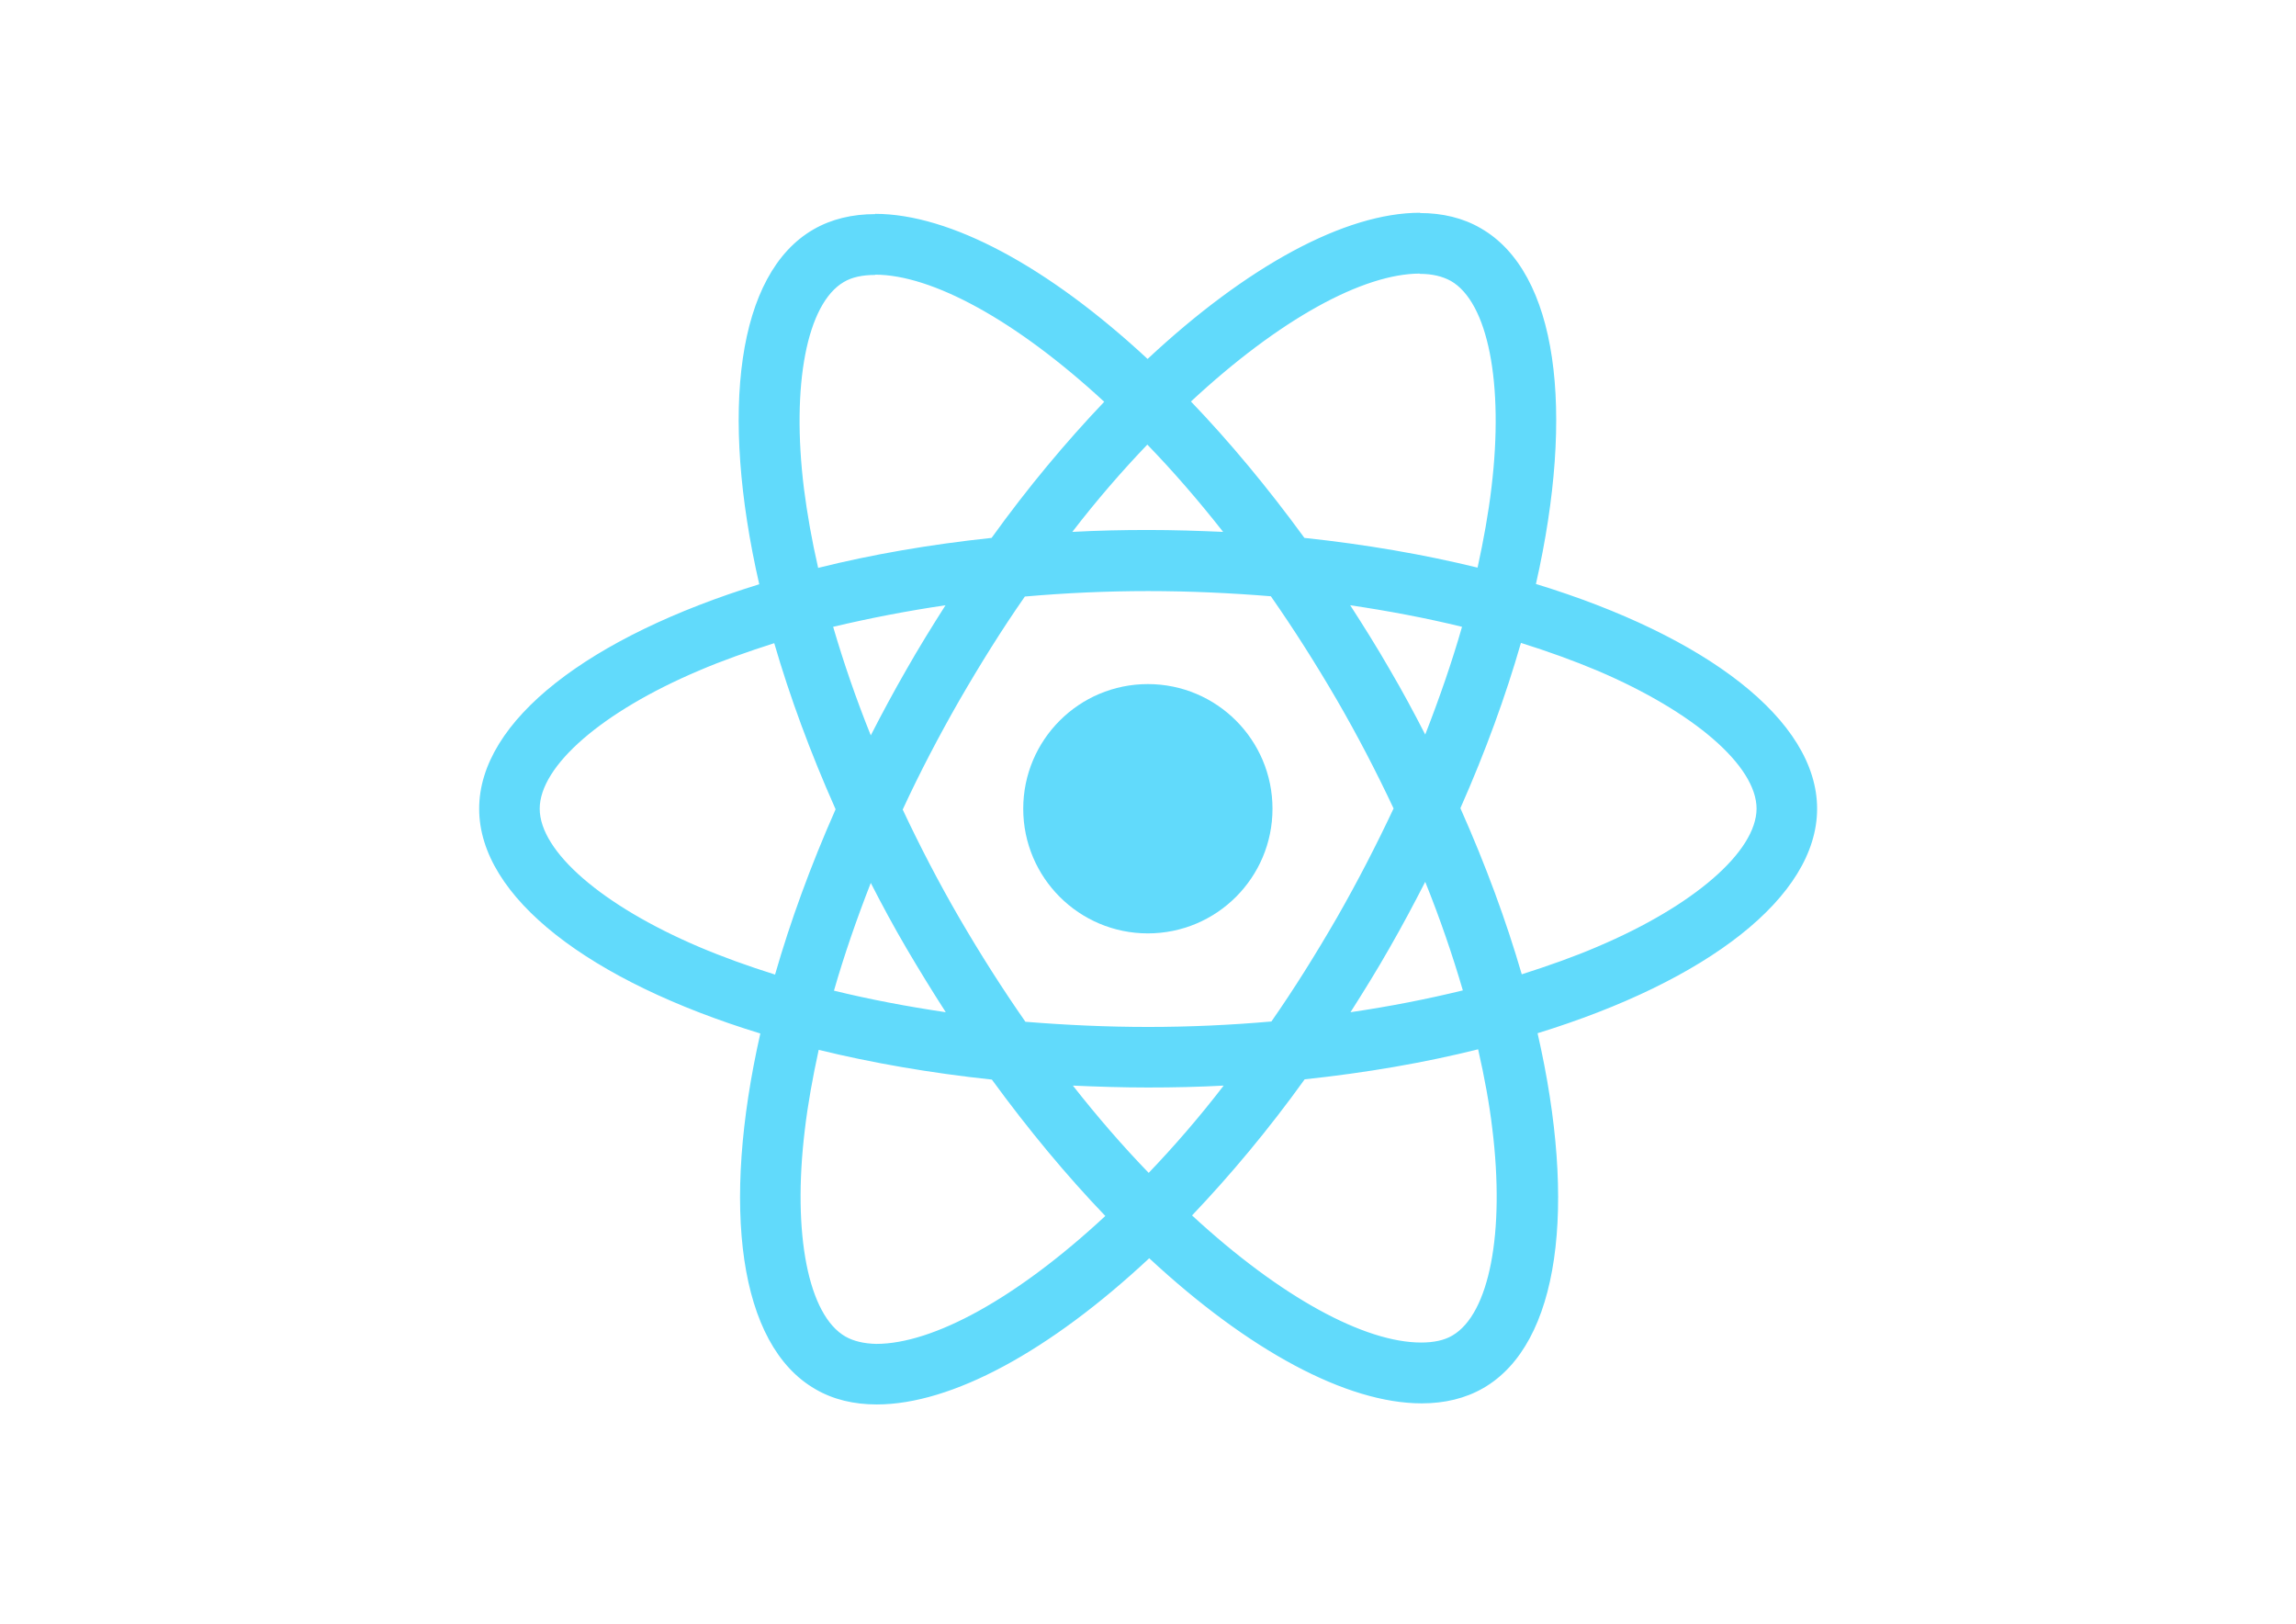
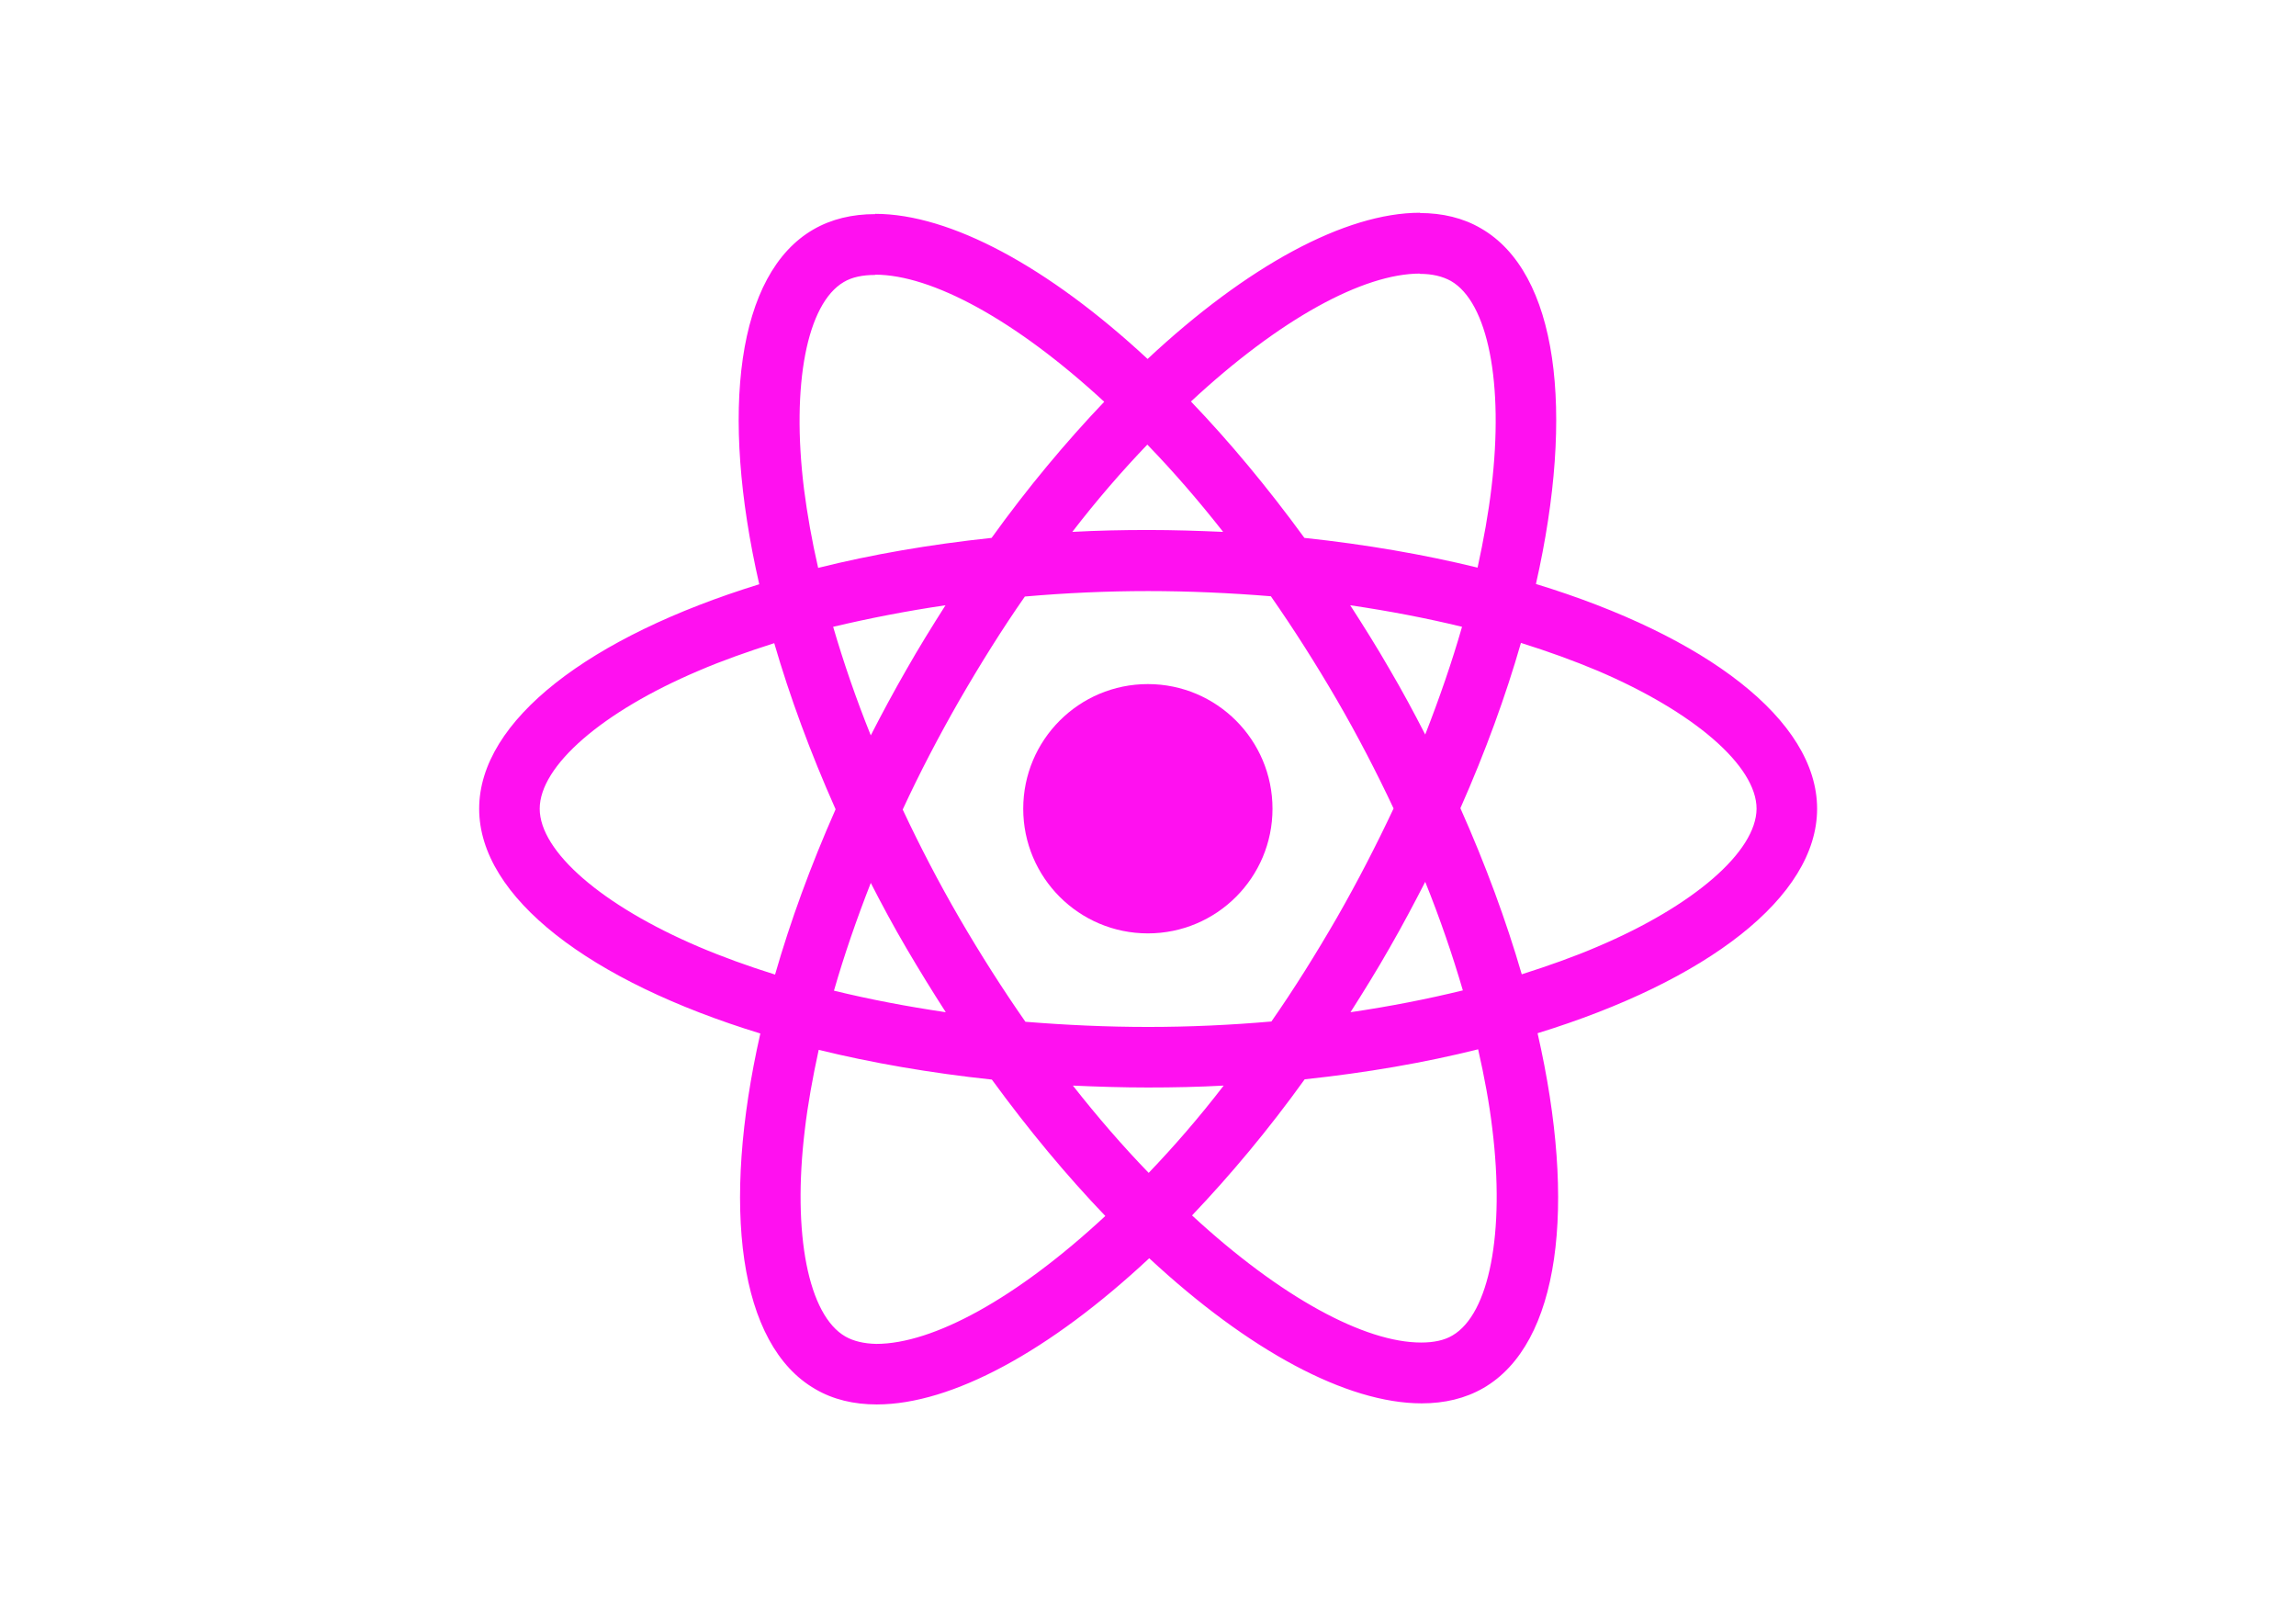
<svg xmlns="http://www.w3.org/2000/svg" viewBox="0 0 841.9 595.3">
-   <g fill="#61DAFB">
+   <g fill="#ff10f0">
    <path d="M666.3 296.5c0-32.5-40.7-63.3-103.1-82.4 14.4-63.6 8-114.2-20.2-130.4-6.5-3.8-14.1-5.6-22.4-5.6v22.3c4.6 0 8.3.9 11.4 2.6 13.6 7.8 19.5 37.5 14.9 75.7-1.1 9.4-2.9 19.3-5.1 29.4-19.6-4.8-41-8.5-63.5-10.9-13.5-18.5-27.5-35.3-41.6-50 32.6-30.3 63.2-46.9 84-46.9V78c-27.5 0-63.5 19.6-99.9 53.6-36.4-33.8-72.4-53.2-99.9-53.2v22.3c20.7 0 51.4 16.5 84 46.6-14 14.7-28 31.4-41.3 49.9-22.6 2.4-44 6.1-63.6 11-2.3-10-4-19.7-5.2-29-4.7-38.2 1.1-67.9 14.6-75.8 3-1.8 6.9-2.6 11.5-2.6V78.5c-8.4 0-16 1.8-22.6 5.6-28.1 16.2-34.4 66.7-19.9 130.1-62.2 19.2-102.7 49.9-102.7 82.3 0 32.5 40.7 63.3 103.1 82.4-14.4 63.6-8 114.2 20.2 130.4 6.5 3.8 14.1 5.6 22.5 5.6 27.5 0 63.5-19.6 99.9-53.6 36.4 33.8 72.4 53.2 99.9 53.2 8.4 0 16-1.8 22.6-5.6 28.1-16.2 34.4-66.7 19.9-130.1 62-19.1 102.5-49.9 102.5-82.3zm-130.2-66.7c-3.7 12.9-8.3 26.2-13.5 39.5-4.1-8-8.4-16-13.1-24-4.6-8-9.5-15.8-14.4-23.4 14.2 2.1 27.9 4.7 41 7.9zm-45.8 106.5c-7.8 13.5-15.8 26.3-24.1 38.2-14.9 1.3-30 2-45.2 2-15.1 0-30.2-.7-45-1.9-8.3-11.9-16.4-24.6-24.2-38-7.6-13.1-14.5-26.4-20.8-39.8 6.2-13.4 13.2-26.8 20.7-39.9 7.8-13.5 15.8-26.3 24.1-38.2 14.9-1.3 30-2 45.2-2 15.1 0 30.2.7 45 1.9 8.3 11.9 16.4 24.6 24.2 38 7.6 13.1 14.5 26.4 20.8 39.8-6.3 13.4-13.2 26.8-20.7 39.9zm32.3-13c5.4 13.4 10 26.8 13.8 39.8-13.1 3.2-26.9 5.9-41.2 8 4.9-7.7 9.8-15.6 14.4-23.7 4.6-8 8.9-16.1 13-24.1zM421.2 430c-9.3-9.6-18.6-20.3-27.8-32 9 .4 18.2.7 27.5.7 9.4 0 18.7-.2 27.8-.7-9 11.7-18.3 22.4-27.5 32zm-74.4-58.9c-14.2-2.1-27.9-4.7-41-7.9 3.7-12.9 8.3-26.2 13.5-39.5 4.1 8 8.4 16 13.1 24 4.7 8 9.5 15.8 14.4 23.4zM420.7 163c9.3 9.6 18.6 20.3 27.8 32-9-.4-18.2-.7-27.5-.7-9.4 0-18.7.2-27.8.7 9-11.7 18.3-22.4 27.5-32zm-74 58.9c-4.9 7.7-9.8 15.6-14.4 23.7-4.6 8-8.9 16-13 24-5.4-13.4-10-26.8-13.8-39.8 13.1-3.1 26.9-5.8 41.2-7.9zm-90.5 125.2c-35.4-15.1-58.3-34.9-58.3-50.6 0-15.7 22.9-35.6 58.3-50.6 8.6-3.7 18-7 27.7-10.1 5.7 19.6 13.2 40 22.5 60.9-9.2 20.8-16.6 41.1-22.2 60.6-9.9-3.1-19.3-6.5-28-10.2zM310 490c-13.6-7.8-19.5-37.5-14.9-75.7 1.1-9.4 2.9-19.3 5.1-29.4 19.6 4.8 41 8.5 63.5 10.9 13.5 18.5 27.5 35.3 41.6 50-32.6 30.3-63.2 46.9-84 46.9-4.5-.1-8.3-1-11.3-2.7zm237.2-76.2c4.7 38.2-1.1 67.9-14.6 75.8-3 1.8-6.9 2.6-11.5 2.6-20.7 0-51.4-16.5-84-46.6 14-14.7 28-31.4 41.3-49.9 22.6-2.4 44-6.1 63.6-11 2.3 10.1 4.1 19.8 5.2 29.1zm38.5-66.7c-8.6 3.7-18 7-27.7 10.1-5.7-19.6-13.2-40-22.5-60.9 9.2-20.8 16.6-41.1 22.2-60.6 9.9 3.1 19.3 6.5 28.1 10.2 35.4 15.1 58.3 34.9 58.3 50.6-.1 15.7-23 35.6-58.4 50.6zM320.8 78.4z" />
    <circle cx="420.9" cy="296.5" r="45.7" />
    <path d="M520.5 78.1z" />
  </g>
</svg>
